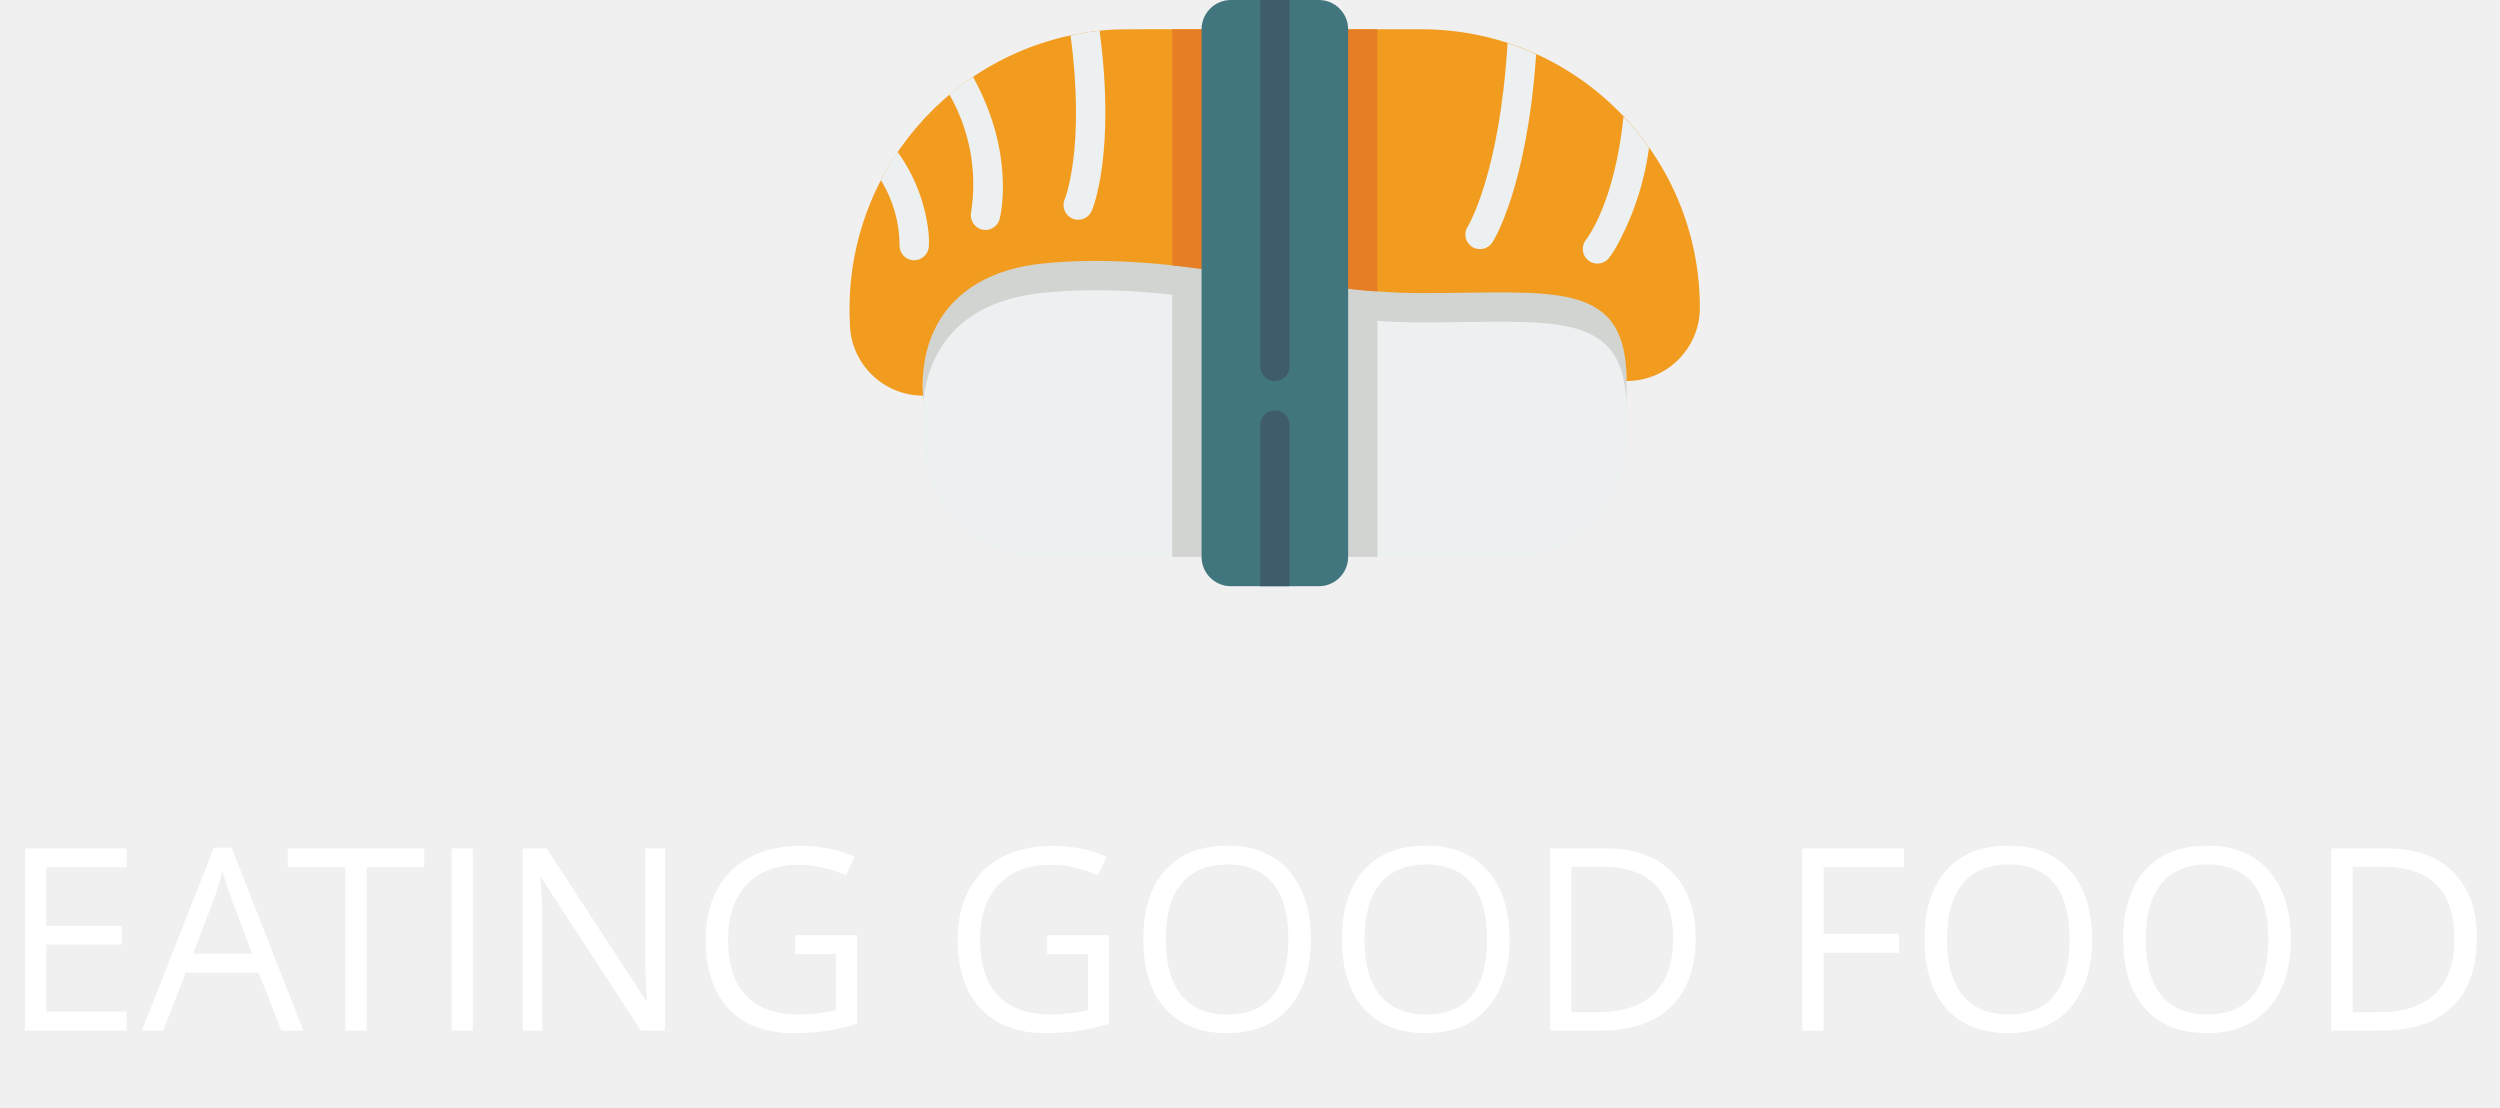
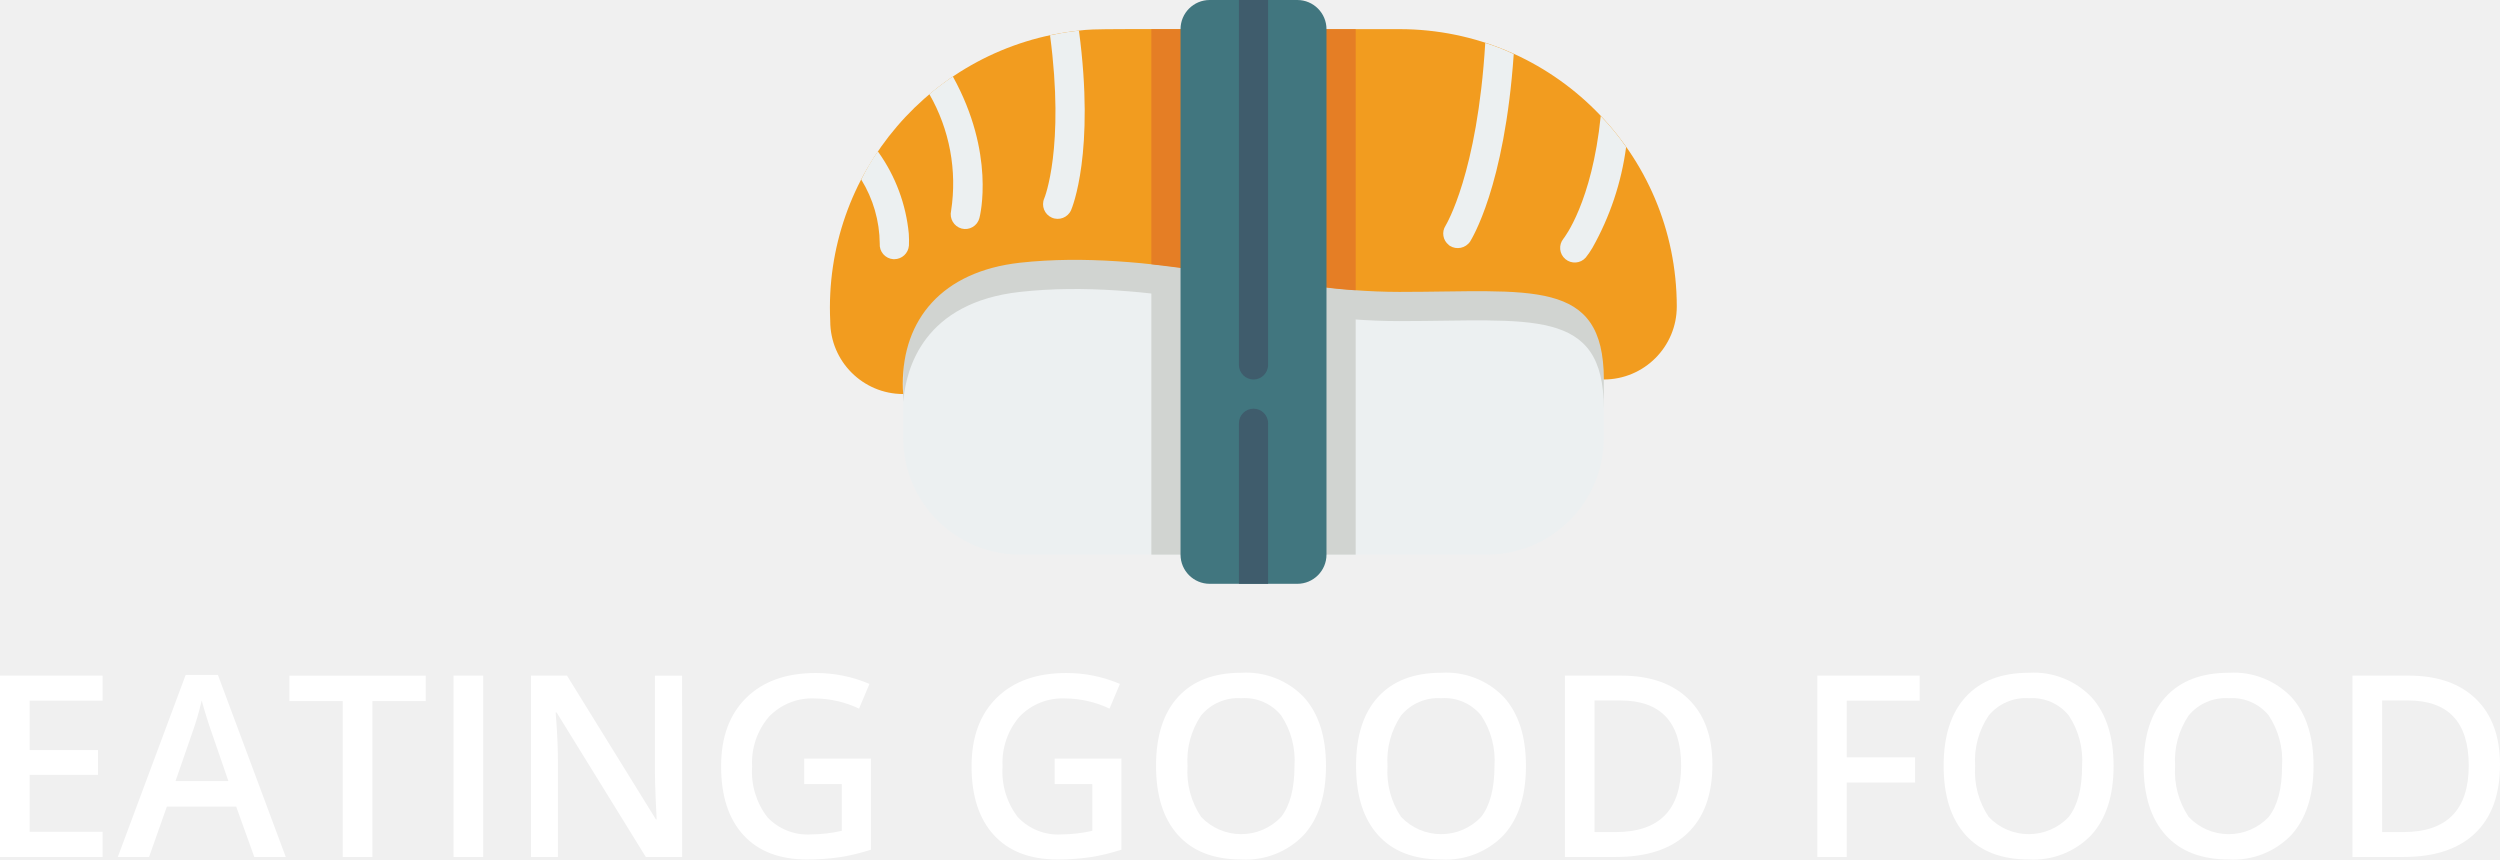
- <svg xmlns="http://www.w3.org/2000/svg" id="Component_3_1" data-name="Component 3 – 1" width="294" height="130.196" viewBox="0 0 294 130.196">
-   <text id="EATING_GOOD_FOOD" data-name="EATING GOOD FOOD" transform="translate(0 121.196)" fill="#fff" font-size="30" font-family="OpenSans, Open Sans">
-     <tspan x="0" y="0">EATING GOOD FOOD</tspan>
-   </text>
-   <g id="Group_341" data-name="Group 341" transform="translate(-213.382 -2830.713)">
-     <g id="Group_340" data-name="Group 340">
+ <svg xmlns="http://www.w3.org/2000/svg" id="likeFood" width="295.21" height="101.489" viewBox="0 0 295.21 101.489">
+   <g id="Group_432" data-name="Group 432" transform="translate(-216.209 -2830.713)">
+     <g id="Group_431" data-name="Group 431">
+       <path id="Path_1509" data-name="Path 1509" d="M228.323,2931.909H216.209v-21.416h12.114v2.959H219.71v5.83h8.071v2.929H219.71v6.724h8.613Z" fill="#fff" />
+       <path id="Path_1510" data-name="Path 1510" d="M246.238,2931.909l-2.139-5.948h-8.188l-2.1,5.948h-3.691l8.013-21.5h3.808l8.013,21.5Zm-3.061-8.965-2.007-5.83q-.221-.587-.608-1.846t-.535-1.846a32.643,32.643,0,0,1-1.157,3.941l-1.934,5.581Z" fill="#fff" />
+       <path id="Path_1511" data-name="Path 1511" d="M260.183,2931.909h-3.5V2913.5h-6.3v-3h16.1v3h-6.3Z" fill="#fff" />
+       <path id="Path_1512" data-name="Path 1512" d="M269.764,2931.909v-21.416h3.5v21.416Z" fill="#fff" />
+       <path id="Path_1513" data-name="Path 1513" d="M296.761,2931.909h-4.292l-10.533-17.066h-.117l.073.952q.205,2.726.2,4.981v11.133h-3.178v-21.416h4.248l10.5,16.977h.088q-.03-.336-.118-2.454t-.087-3.3v-11.22h3.208Z" fill="#fff" />
+       <path id="Path_1514" data-name="Path 1514" d="M311.175,2920.293h7.88v10.751a22.807,22.807,0,0,1-3.712.894,26.267,26.267,0,0,1-3.846.264q-4.863,0-7.5-2.879t-2.637-8.122q0-5.172,2.974-8.093t8.188-2.923a15.952,15.952,0,0,1,6.358,1.289l-1.231,2.915a12.365,12.365,0,0,0-5.215-1.2,7.025,7.025,0,0,0-5.42,2.153,8.337,8.337,0,0,0-1.992,5.889,8.8,8.8,0,0,0,1.795,5.97,6.509,6.509,0,0,0,5.163,2.043,16.986,16.986,0,0,0,3.633-.425v-5.523h-4.438Z" fill="#fff" />
+       <path id="Path_1515" data-name="Path 1515" d="M340.75,2920.293h7.881v10.751a22.818,22.818,0,0,1-3.713.894,26.268,26.268,0,0,1-3.846.264q-4.863,0-7.5-2.879t-2.637-8.122q0-5.172,2.974-8.093t8.188-2.923a15.951,15.951,0,0,1,6.358,1.289l-1.231,2.915a12.364,12.364,0,0,0-5.214-1.2,7.022,7.022,0,0,0-5.42,2.153,8.337,8.337,0,0,0-1.993,5.889,8.8,8.8,0,0,0,1.8,5.97,6.509,6.509,0,0,0,5.163,2.043,16.986,16.986,0,0,0,3.633-.425v-5.523H340.75Z" fill="#fff" />
+       <path id="Path_1516" data-name="Path 1516" d="M372.786,2921.171q0,5.231-2.614,8.13a9.457,9.457,0,0,1-7.406,2.9q-4.848,0-7.448-2.879t-2.6-8.181q0-5.3,2.615-8.144t7.463-2.842a9.441,9.441,0,0,1,7.383,2.886Q372.786,2915.927,372.786,2921.171Zm-16.348,0a9.608,9.608,0,0,0,1.6,6,6.5,6.5,0,0,0,9.441.022q1.59-2.022,1.589-6.021a9.636,9.636,0,0,0-1.574-5.976,5.566,5.566,0,0,0-4.7-2.036,5.68,5.68,0,0,0-4.753,2.036A9.5,9.5,0,0,0,356.438,2921.171Z" fill="#fff" />
+       <path id="Path_1517" data-name="Path 1517" d="M396.4,2921.171q0,5.231-2.614,8.13a9.456,9.456,0,0,1-7.4,2.9q-4.85,0-7.449-2.879t-2.6-8.181q0-5.3,2.615-8.144t7.463-2.842a9.438,9.438,0,0,1,7.383,2.886Q396.4,2915.927,396.4,2921.171Zm-16.347,0a9.608,9.608,0,0,0,1.6,6,6.5,6.5,0,0,0,9.442.022q1.588-2.022,1.589-6.021a9.636,9.636,0,0,0-1.575-5.976,5.565,5.565,0,0,0-4.7-2.036,5.68,5.68,0,0,0-4.753,2.036A9.509,9.509,0,0,0,380.052,2921.171Z" fill="#fff" />
+       <path id="Path_1518" data-name="Path 1518" d="M418.416,2921q0,5.3-2.944,8.108t-8.482,2.8H401v-21.416h6.621q5.112,0,7.954,2.754T418.416,2921Zm-3.692.117q0-7.69-7.192-7.691H404.5v15.542h2.49Q414.724,2928.964,414.724,2921.113Z" fill="#fff" />
+       <path id="Path_1519" data-name="Path 1519" d="M434.28,2931.909h-3.472v-21.416h12.085v2.959H434.28v6.694h8.071v2.974H434.28Z" fill="#fff" />
+       <path id="Path_1520" data-name="Path 1520" d="M465.789,2921.171q0,5.231-2.614,8.13a9.458,9.458,0,0,1-7.406,2.9q-4.848,0-7.448-2.879t-2.6-8.181q0-5.3,2.615-8.144t7.463-2.842a9.438,9.438,0,0,1,7.382,2.886Q465.79,2915.927,465.789,2921.171Zm-16.348,0a9.6,9.6,0,0,0,1.6,6,6.5,6.5,0,0,0,9.441.022q1.59-2.022,1.589-6.021a9.636,9.636,0,0,0-1.574-5.976,5.566,5.566,0,0,0-4.695-2.036,5.68,5.68,0,0,0-4.753,2.036A9.5,9.5,0,0,0,449.441,2921.171Z" fill="#fff" />
+       <path id="Path_1521" data-name="Path 1521" d="M489.4,2921.171q0,5.231-2.614,8.13a9.456,9.456,0,0,1-7.4,2.9q-4.85,0-7.449-2.879t-2.6-8.181q0-5.3,2.615-8.144t7.463-2.842a9.44,9.44,0,0,1,7.383,2.886Q489.4,2915.927,489.4,2921.171Zm-16.347,0a9.608,9.608,0,0,0,1.6,6,6.5,6.5,0,0,0,9.442.022q1.589-2.022,1.588-6.021a9.636,9.636,0,0,0-1.574-5.976,5.566,5.566,0,0,0-4.7-2.036,5.68,5.68,0,0,0-4.753,2.036A9.509,9.509,0,0,0,473.055,2921.171Z" fill="#fff" />
+       <path id="Path_1522" data-name="Path 1522" d="M511.419,2921q0,5.3-2.945,8.108t-8.481,2.8H494v-21.416h6.621q5.112,0,7.954,2.754T511.419,2921Zm-3.692.117q0-7.69-7.192-7.691H497.5v15.542h2.49Q507.727,2928.964,507.727,2921.113Z" fill="#fff" />
+     </g>
+   </g>
+   <g id="Group_435" data-name="Group 435" transform="translate(-215.286 -2830.713)">
+     <g id="Group_434" data-name="Group 434">
      <path id="Shape" d="M404.669,2860.012v22.405a13.788,13.788,0,0,1-13.788,13.788H335.73a13.788,13.788,0,0,1-13.788-13.788v-24.128Z" fill="#ecf0f1" />
-       <path id="Path_1386" data-name="Path 1386" d="M404.669,2860.012v18.958c0-12.064-8.617-10.34-24.129-10.34-14.968,0-29.5-5.143-44.81-3.447-11.306,1.258-13.461,8.927-13.788,12.995v-19.889Z" fill="#d1d4d1" />
-       <path id="Path_1387" data-name="Path 1387" d="M413.287,2866.906a8.619,8.619,0,0,1-8.618,8.618c0-12.065-8.617-10.341-24.129-10.341-14.529,0-29.494-5.133-44.81-3.447-9.235,1.034-13.84,6.721-13.84,14.3a11.85,11.85,0,0,0,.052,1.206,8.618,8.618,0,0,1-8.618-8.617,32.92,32.92,0,0,1,29.369-34.3c2.24-.246.861-.172,37.847-.172A32.768,32.768,0,0,1,413.287,2866.906Z" fill="#f29c1f" />
-       <g id="Group_339" data-name="Group 339">
-         <path id="Path_1388" data-name="Path 1388" d="M407.306,2848.068a33.119,33.119,0,0,1-3.981,11.91,10.1,10.1,0,0,1-.793,1.154,1.725,1.725,0,0,1-2.637-2.223c.086-.1,3.378-4.291,4.412-14.494a28.9,28.9,0,0,1,3,3.653Z" fill="#ecf0f1" />
-         <path id="Path_1389" data-name="Path 1389" d="M394.035,2837.09c-1.086,15.752-5,21.871-5.153,22.147a1.764,1.764,0,0,1-2.4.5c-.034-.034-.086-.051-.12-.1a1.709,1.709,0,0,1-.379-2.275c.051-.1,3.757-6.136,4.687-21.578a25.56,25.56,0,0,1,3.361,1.31Z" fill="#ecf0f1" />
-         <path id="Path_1390" data-name="Path 1390" d="M341.762,2855.531a1.729,1.729,0,0,1-3.171-1.379c.034-.051,2.447-6.032.689-19.268a28.084,28.084,0,0,1,3.413-.552c1.913,14.374-.8,20.908-.931,21.2Z" fill="#ecf0f1" />
-         <path id="Path_1391" data-name="Path 1391" d="M330.938,2856.462a1.722,1.722,0,0,1-2.1,1.241,1.756,1.756,0,0,1-1.241-2.1,21.2,21.2,0,0,0-2.568-13.771,29.965,29.965,0,0,1,2.775-2.085C332.834,2848.827,331.025,2856.152,330.938,2856.462Z" fill="#ecf0f1" />
-         <path id="Path_1392" data-name="Path 1392" d="M322.614,2859.719a1.737,1.737,0,0,1-1.723,1.6h-.121a1.723,1.723,0,0,1-1.6-1.844,14.621,14.621,0,0,0-2.189-7.566,26.31,26.31,0,0,1,1.948-3.309.21.21,0,0,1,.086.086,19.816,19.816,0,0,1,3.585,9.617,13.062,13.062,0,0,1,.017,1.413Z" fill="#ecf0f1" />
+       <path id="Path_1523" data-name="Path 1523" d="M404.669,2860.012v18.958c0-12.064-8.617-10.34-24.129-10.34-14.968,0-29.5-5.143-44.81-3.447-11.306,1.258-13.461,8.927-13.788,12.995v-19.889Z" fill="#d1d4d1" />
+       <path id="Path_1524" data-name="Path 1524" d="M413.287,2866.906a8.619,8.619,0,0,1-8.618,8.618c0-12.065-8.617-10.341-24.129-10.341-14.529,0-29.494-5.133-44.81-3.447-9.235,1.034-13.84,6.721-13.84,14.3a11.85,11.85,0,0,0,.052,1.206,8.618,8.618,0,0,1-8.618-8.617,32.92,32.92,0,0,1,29.369-34.3c2.24-.246.861-.172,37.847-.172A32.768,32.768,0,0,1,413.287,2866.906Z" fill="#f29c1f" />
+       <g id="Group_433" data-name="Group 433">
+         <path id="Path_1525" data-name="Path 1525" d="M407.306,2848.068a33.119,33.119,0,0,1-3.981,11.91,10.1,10.1,0,0,1-.793,1.154,1.725,1.725,0,0,1-2.637-2.223c.086-.1,3.378-4.291,4.412-14.494a28.9,28.9,0,0,1,3,3.653Z" fill="#ecf0f1" />
+         <path id="Path_1526" data-name="Path 1526" d="M394.035,2837.09c-1.086,15.752-5,21.871-5.153,22.147a1.764,1.764,0,0,1-2.4.5c-.034-.034-.086-.051-.12-.1a1.709,1.709,0,0,1-.379-2.275c.051-.1,3.757-6.136,4.687-21.578a25.56,25.56,0,0,1,3.361,1.31Z" fill="#ecf0f1" />
+         <path id="Path_1527" data-name="Path 1527" d="M341.762,2855.531a1.729,1.729,0,0,1-3.171-1.379c.034-.051,2.447-6.032.689-19.268a28.084,28.084,0,0,1,3.413-.552c1.913,14.374-.8,20.908-.931,21.2Z" fill="#ecf0f1" />
+         <path id="Path_1528" data-name="Path 1528" d="M330.938,2856.462a1.722,1.722,0,0,1-2.1,1.241,1.756,1.756,0,0,1-1.241-2.1,21.2,21.2,0,0,0-2.568-13.771,29.965,29.965,0,0,1,2.775-2.085C332.834,2848.827,331.025,2856.152,330.938,2856.462Z" fill="#ecf0f1" />
+         <path id="Path_1529" data-name="Path 1529" d="M322.614,2859.719a1.737,1.737,0,0,1-1.723,1.6h-.121a1.723,1.723,0,0,1-1.6-1.844,14.621,14.621,0,0,0-2.189-7.566,26.31,26.31,0,0,1,1.948-3.309.21.21,0,0,1,.086.086,19.816,19.816,0,0,1,3.585,9.617,13.062,13.062,0,0,1,.017,1.413Z" fill="#ecf0f1" />
      </g>
-       <path id="Path_1393" data-name="Path 1393" d="M375.37,2864.993v31.212H351.241v-34.28c6,.628,18.881,2.754,24.129,3.068Z" fill="#d1d4d1" />
-       <path id="Path_1394" data-name="Path 1394" d="M375.37,2834.16v30.833c-5.6-.334-19.2-2.552-24.129-3.068V2834.16Z" fill="#e57e25" />
+       <path id="Path_1530" data-name="Path 1530" d="M375.37,2864.993v31.212H351.241v-34.28c6,.628,18.881,2.754,24.129,3.068Z" fill="#d1d4d1" />
+       <path id="Path_1531" data-name="Path 1531" d="M375.37,2834.16v30.833c-5.6-.334-19.2-2.552-24.129-3.068V2834.16Z" fill="#e57e25" />
      <rect id="Rectangle-path" width="17.235" height="68.939" rx="3.447" transform="translate(354.688 2830.713)" fill="#41767f" />
-       <path id="Path_1395" data-name="Path 1395" d="M365.029,2880.694v18.958h-3.447v-18.958a1.723,1.723,0,1,1,3.447,0Z" fill="#3f5c6c" />
-       <path id="Path_1396" data-name="Path 1396" d="M365.029,2830.713V2873.8a1.723,1.723,0,1,1-3.447,0v-43.087Z" fill="#3f5c6c" />
+       <path id="Path_1532" data-name="Path 1532" d="M365.029,2880.694v18.958h-3.447v-18.958a1.723,1.723,0,1,1,3.447,0Z" fill="#3f5c6c" />
+       <path id="Path_1533" data-name="Path 1533" d="M365.029,2830.713V2873.8a1.723,1.723,0,1,1-3.447,0v-43.087Z" fill="#3f5c6c" />
    </g>
  </g>
</svg>
